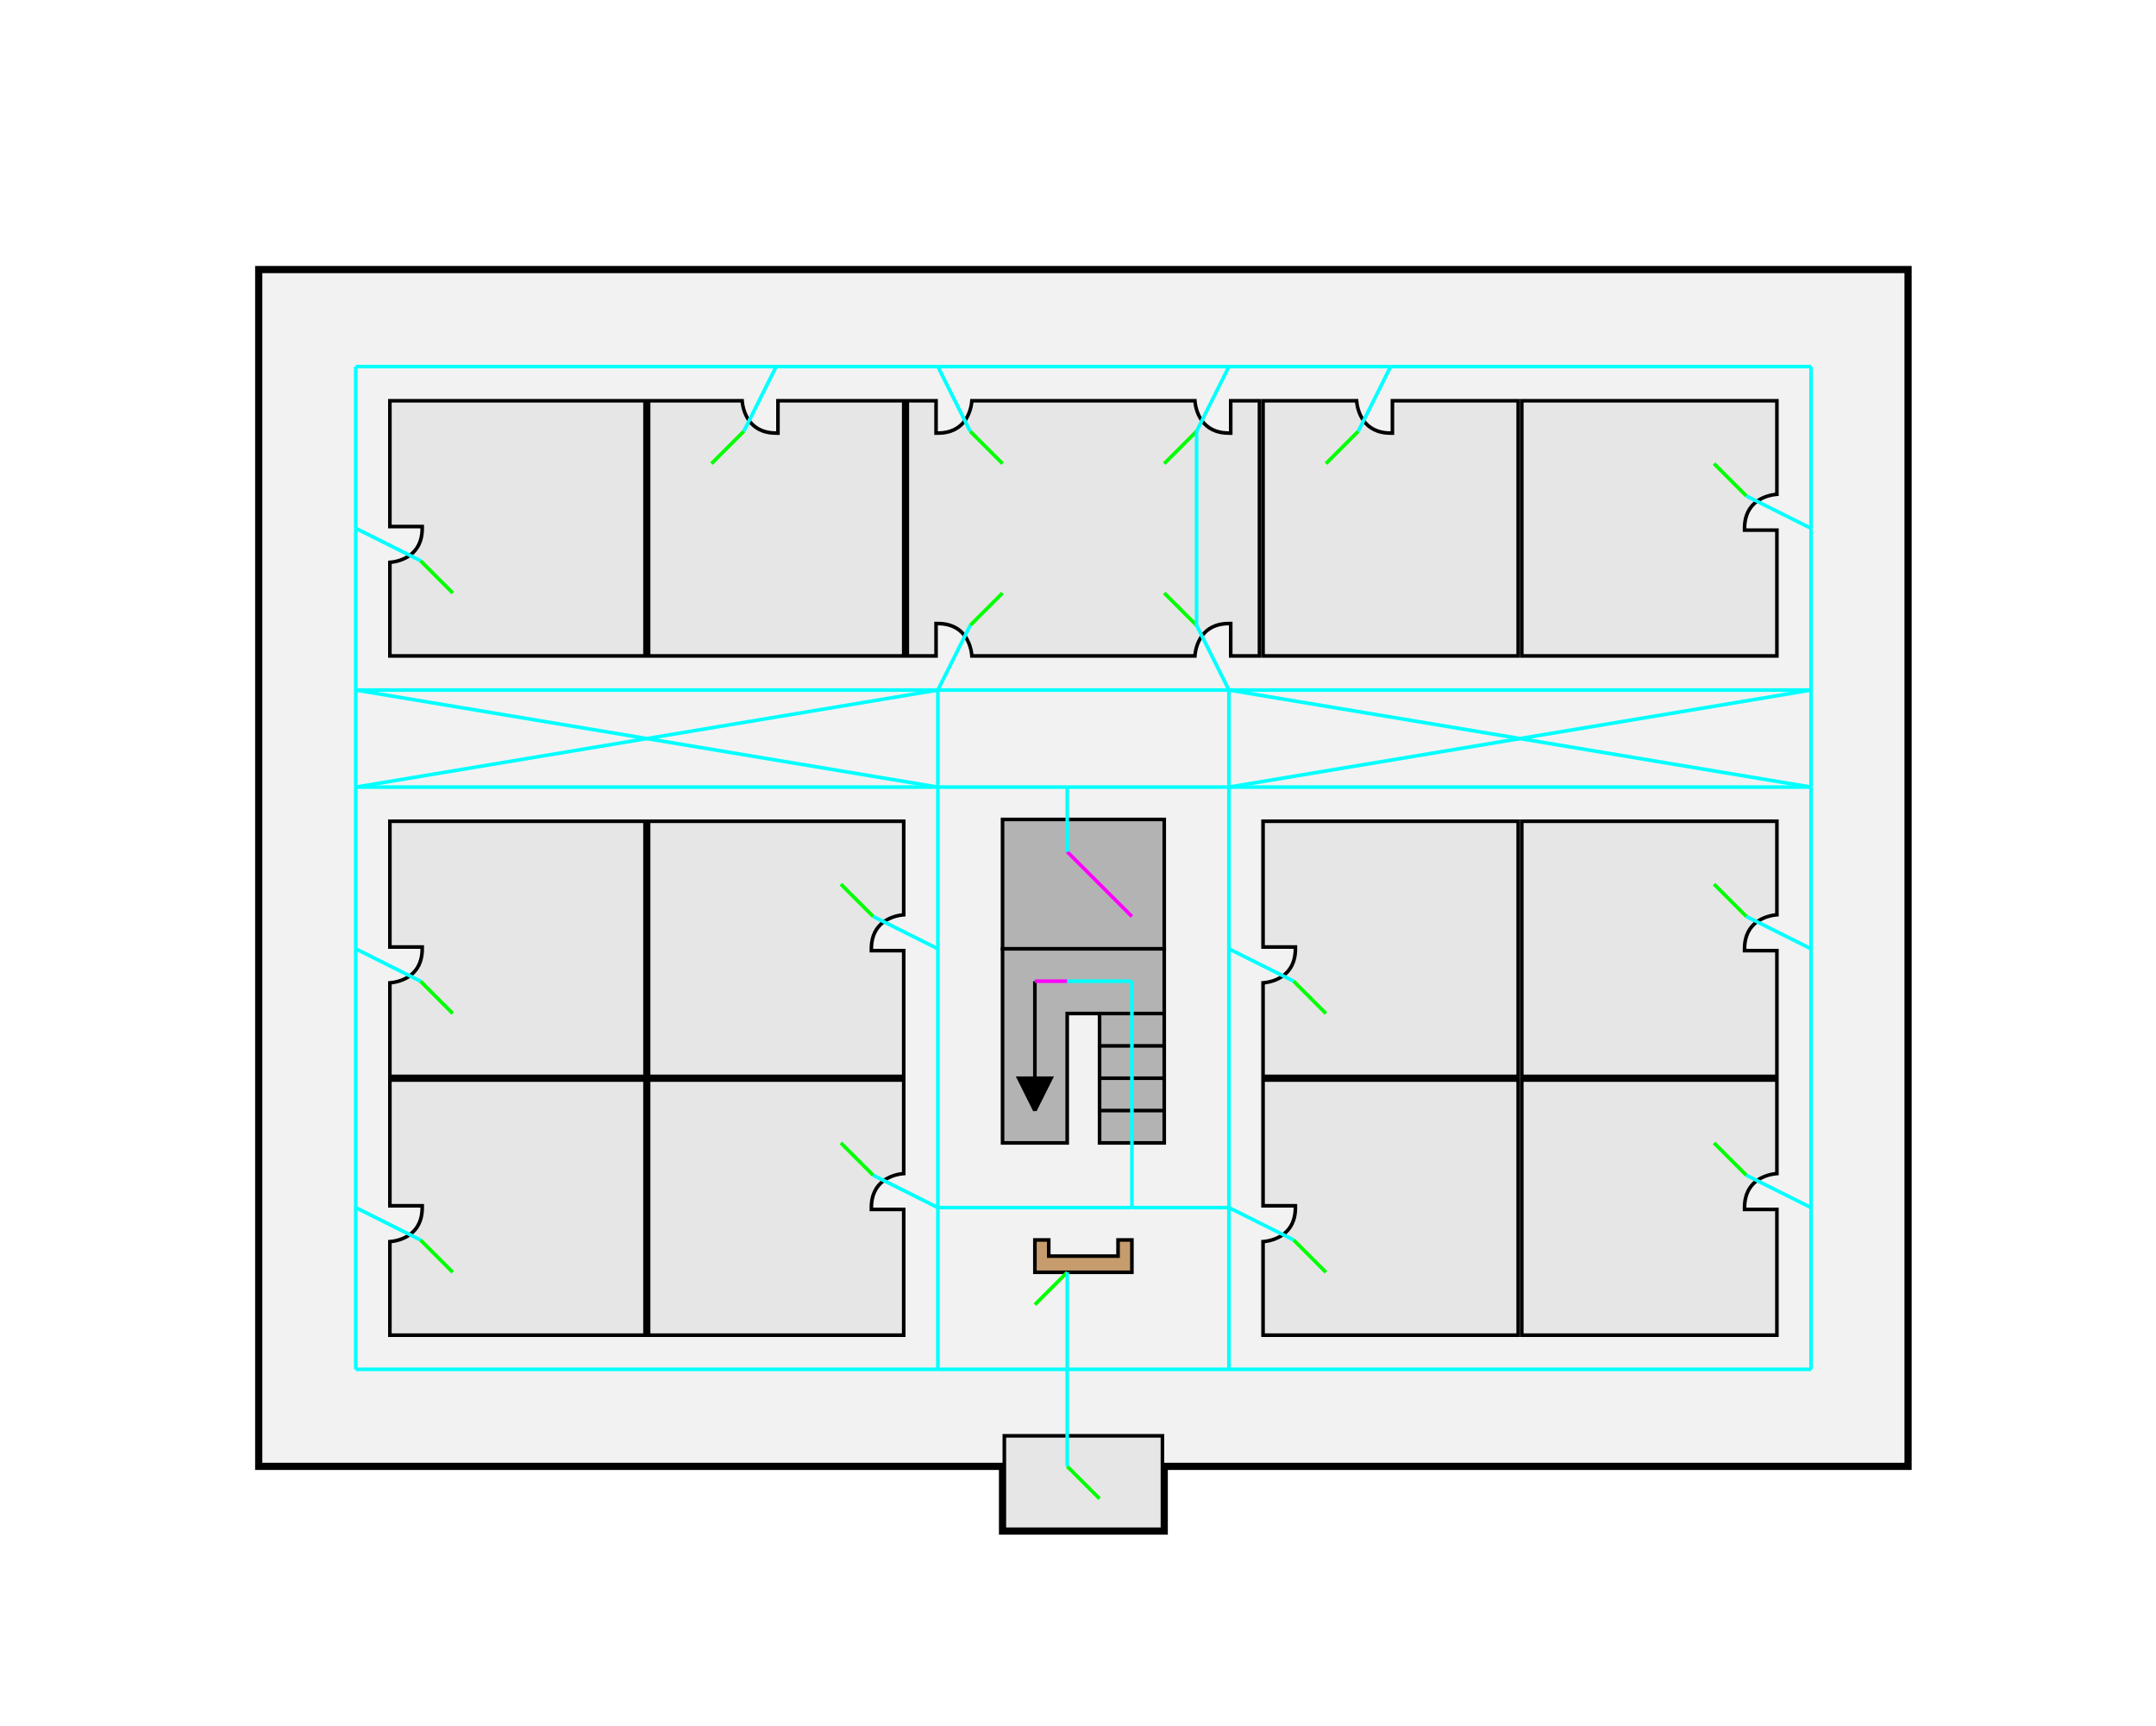
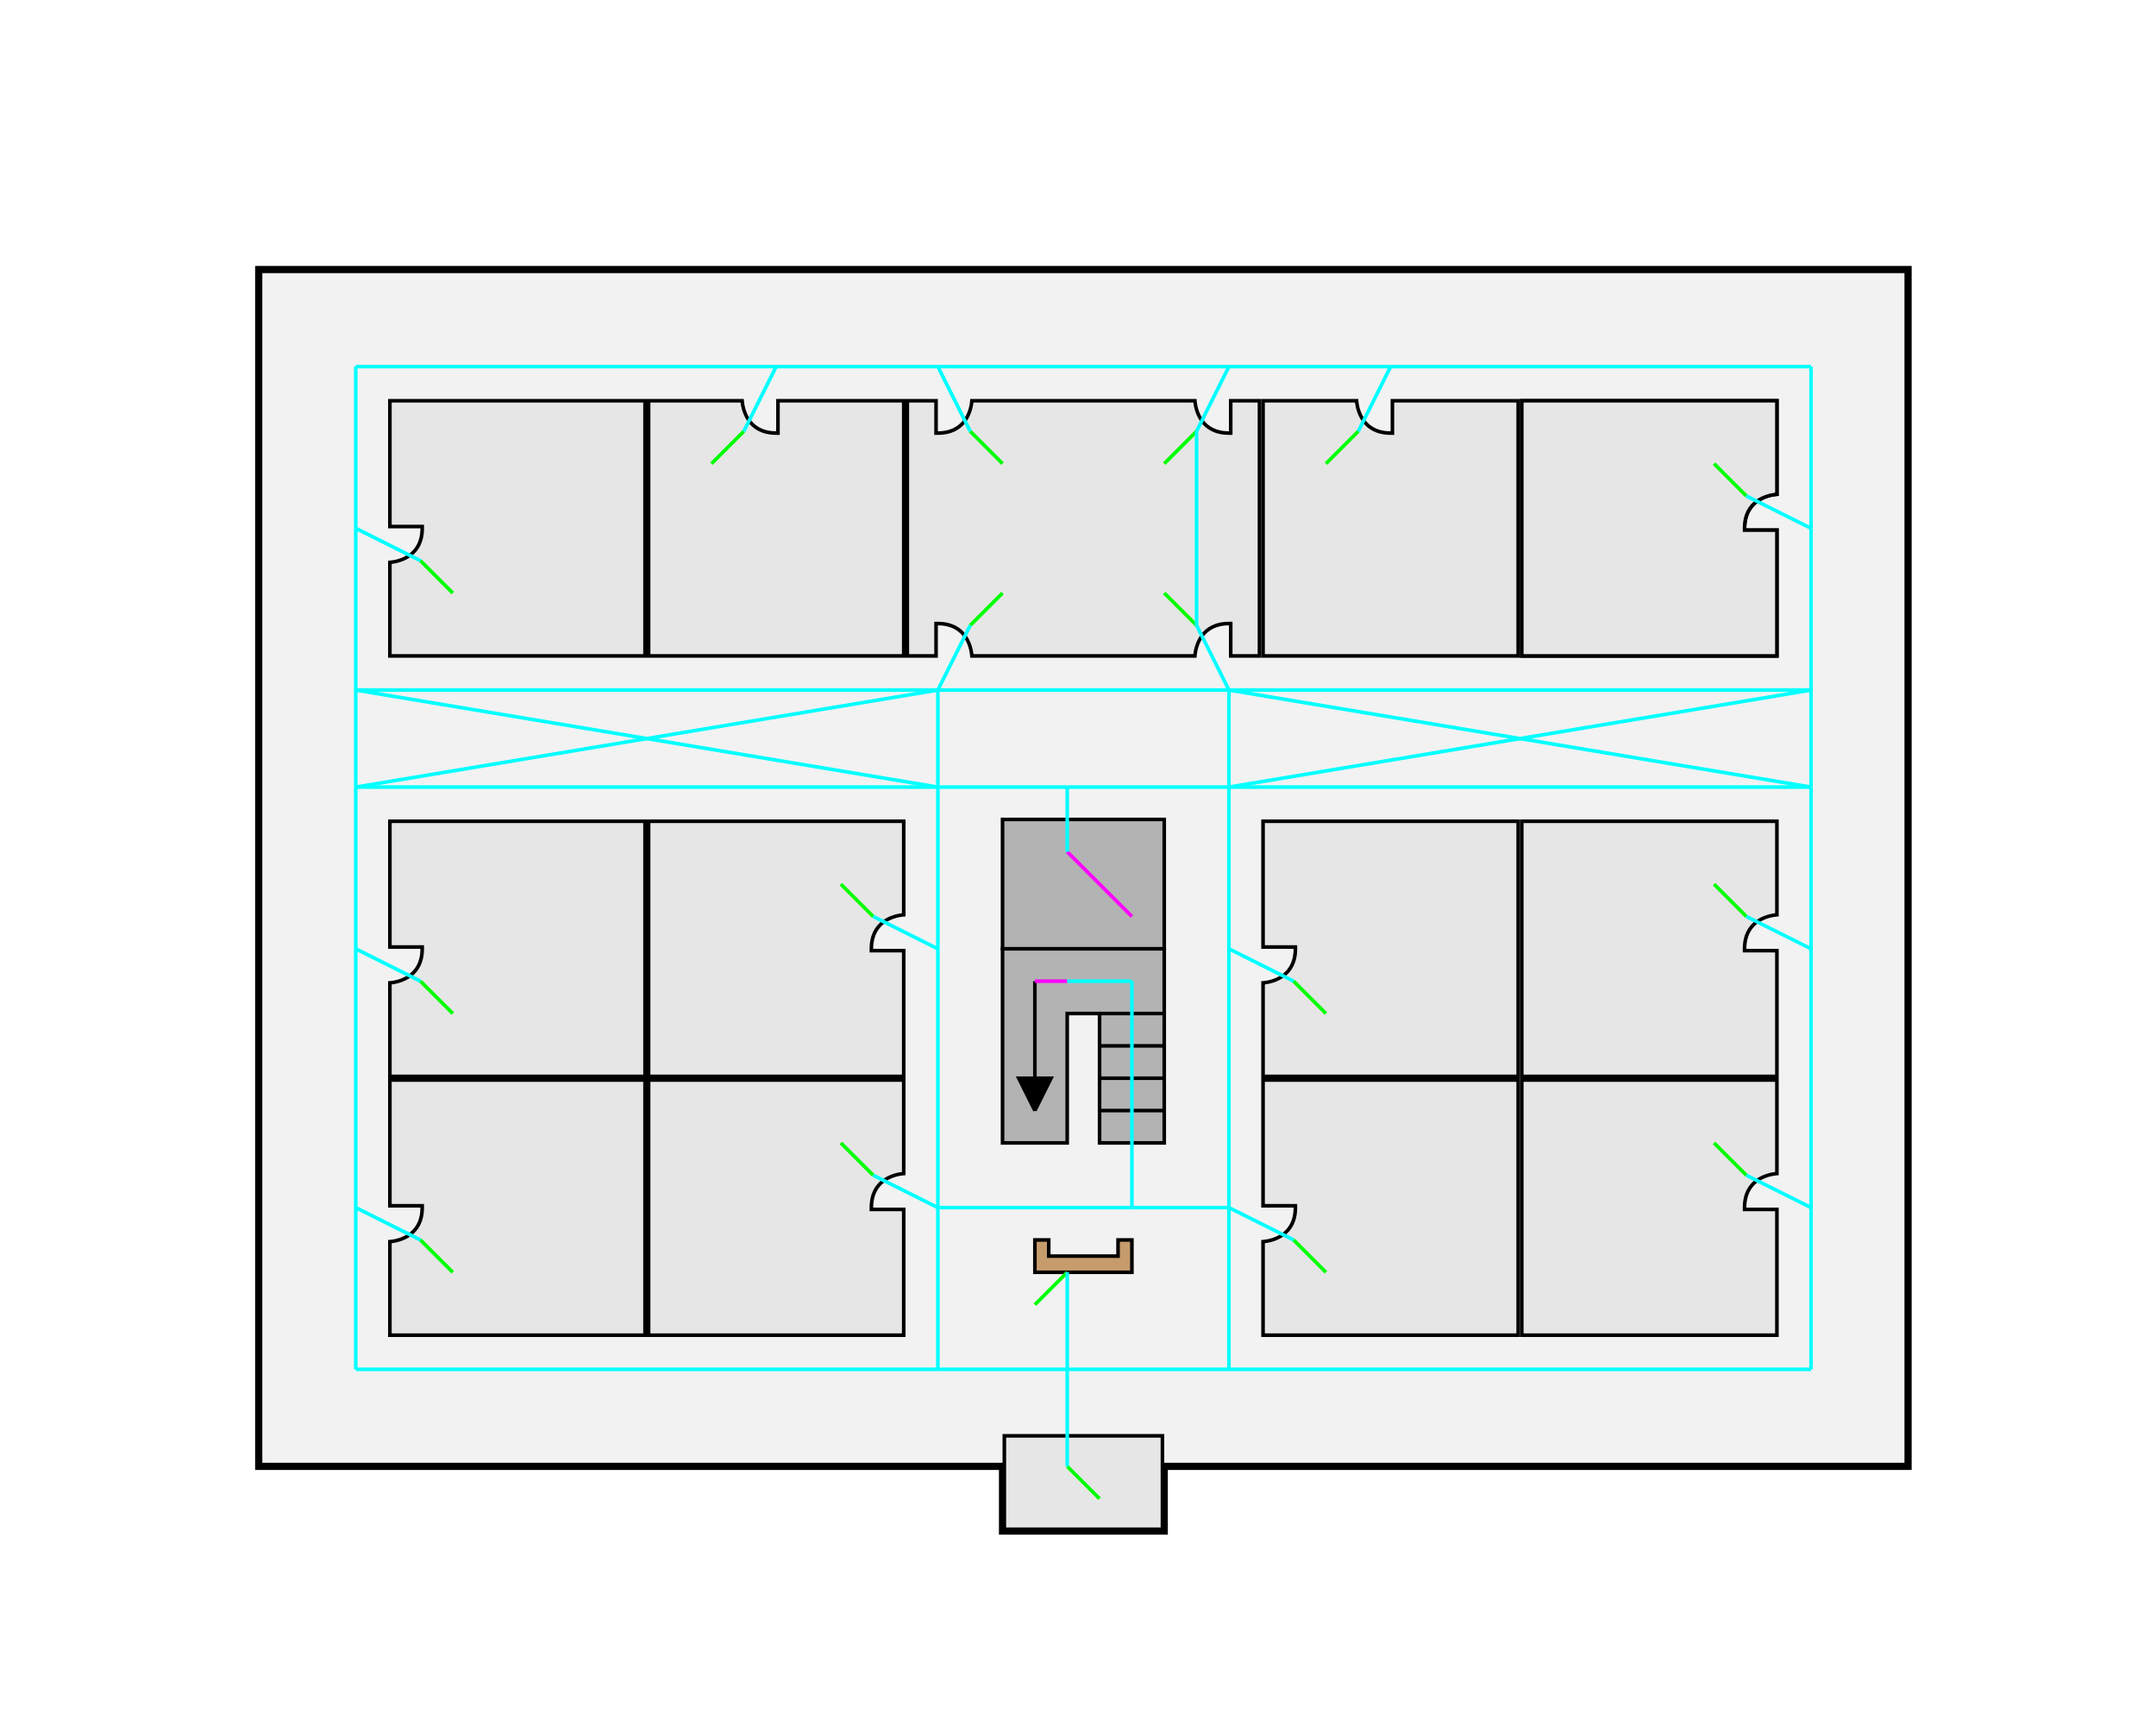
<svg xmlns="http://www.w3.org/2000/svg" xmlns:xlink="http://www.w3.org/1999/xlink" version="1.1" x="0px" y="0px" width="600px" height="480px" viewBox="0 0 600 480" enable-background="new 0 0 600 480" xml:space="preserve">
  <g id="Base">
    <polygon id="Circulation" fill="#F2F2F2" stroke="#000000" stroke-width="2" points="72,75 531,75 531,408 324,408 324,426    279,426 279,408 72,408  " />
    <rect id="Elevator" x="279" y="228" fill="#B3B3B3" stroke="#000000" width="45" height="36" />
    <polygon id="Reception" fill="#C69C6D" stroke="#000000" points="288,345 291.857,345 291.857,349.5 311.143,349.5 311.143,345    315,345 315,354 288,354  " />
    <g id="Stairs_1_">
      <polygon id="Stairs" fill="#B3B3B3" stroke="#000000" points="324,318 306,318 306,282 297,282 297,318 279,318 279,264 324,264       " />
      <line fill="none" stroke="#000000" x1="306" y1="309" x2="324" y2="309" />
      <line fill="none" stroke="#000000" x1="306" y1="300" x2="324" y2="300" />
      <line fill="none" stroke="#000000" x1="306" y1="291" x2="324" y2="291" />
      <line fill="none" stroke="#000000" x1="306" y1="282" x2="324" y2="282" />
      <polyline stroke="#000000" points="288,273 288,309 283.5,300 292.5,300 288,309   " />
    </g>
  </g>
  <g id="Rooms">
    <a id="lobby_1_" xlink:href="#">
      <g>
        <rect x="279.5" y="399.5" fill="#E6E6E6" width="44" height="26" />
        <path d="M323,400v25h-43v-25H323 M324,399h-45v27h45V399L324,399z" />
      </g>
    </a>
    <a id="R101" xlink:href="#">
      <g>
        <path fill="#E6E6E6" d="M108.5,371.5v-26.028c1.959-0.17,9-1.346,9-9.472v-0.5h-9v-35h71v71H108.5z" />
        <path d="M179,301v70h-70v-25.081c2.533-0.322,9-1.929,9-9.919v-1h-1h-7.875H109v-34H179 M180,300h-72v36c0,0,0,0,9,0c0,9-9,9-9,9     v27h72V300L180,300z" />
      </g>
    </a>
    <a id="R102" xlink:href="#">
      <g>
        <path fill="#E6E6E6" d="M108.5,299.5v-26.028c1.959-0.17,9-1.346,9-9.472v-0.5h-9v-35h71v71H108.5z" />
        <path d="M179,229v70h-70v-25.081c2.533-0.322,9-1.929,9-9.919v-1h-1h-7.875H109v-34H179 M180,228h-72v36c0,0,0,0,9,0c0,9-9,9-9,9     v27h72V228L180,228z" />
      </g>
    </a>
    <a id="R103" xlink:href="#">
      <g>
        <path fill="#E6E6E6" d="M180.5,299.5v-71h71v26.028c-1.959,0.17-9,1.346-9,9.472v0.5h9v35H180.5z" />
        <path d="M251,229v25.081c-2.533,0.322-9,1.929-9,9.919v1h1h7.875H251v34h-70v-70H251 M252,228h-72v72h72v-36c0,0,0,0-9,0     c0-9,9-9,9-9V228L252,228z" />
      </g>
    </a>
    <a id="R104" xlink:href="#">
      <g>
        <path fill="#E6E6E6" d="M180.5,371.5v-71h71v26.028c-1.959,0.17-9,1.346-9,9.472v0.5h9v35H180.5z" />
        <path d="M251,301v25.081c-2.533,0.322-9,1.929-9,9.919v1h1h7.875H251v34h-70v-70H251 M252,300h-72v72h72v-36c0,0,0,0-9,0     c0-9,9-9,9-9V300L252,300z" />
      </g>
    </a>
    <a id="R111" xlink:href="#">
      <g>
        <path fill="#E6E6E6" d="M351.5,371.5v-26.028c1.959-0.17,9-1.346,9-9.472v-0.5h-9v-35h71v71H351.5z" />
        <path d="M422,301v70h-70v-25.081c2.533-0.322,9-1.929,9-9.919v-1h-1h-7.875H352v-34H422 M423,300h-72v36c0,0,0,0,9,0c0,9-9,9-9,9     v27h72V300L423,300z" />
      </g>
    </a>
    <a id="R112" xlink:href="#">
      <g>
        <path fill="#E6E6E6" d="M351.5,299.5v-26.028c1.959-0.17,9-1.346,9-9.472v-0.5h-9v-35h71v71H351.5z" />
        <path d="M422,229v70h-70v-25.081c2.533-0.322,9-1.929,9-9.919v-1h-1h-7.875H352v-34H422 M423,228h-72v36c0,0,0,0,9,0c0,9-9,9-9,9     v27h72V228L423,228z" />
      </g>
    </a>
    <a id="R113" xlink:href="#">
      <g>
        <path fill="#E6E6E6" d="M423.5,299.5v-71h71v26.028c-1.959,0.17-9,1.346-9,9.472v0.5h9v35H423.5z" />
        <path d="M494,229v25.081c-2.533,0.322-9,1.929-9,9.919v1h1h7.875H494v34h-70v-70H494 M495,228h-72v72h72v-36c0,0,0,0-9,0     c0-9,9-9,9-9V228L495,228z" />
      </g>
    </a>
    <a id="R114" xlink:href="#">
      <g>
        <path fill="#E6E6E6" d="M423.5,371.5v-71h71v26.028c-1.959,0.17-9,1.346-9,9.472v0.5h9v35H423.5z" />
        <path d="M494,301v25.081c-2.533,0.322-9,1.929-9,9.919v1h1h7.875H494v34h-70v-70H494 M495,300h-72v72h72v-36c0,0,0,0-9,0     c0-9,9-9,9-9V300L495,300z" />
      </g>
    </a>
    <a id="R121" xlink:href="#">
      <g>
        <path fill="#E6E6E6" d="M108.5,182.5v-26.028c1.959-0.169,9-1.346,9-9.472v-0.5h-9v-35h71v71H108.5z" />
        <path d="M179,112v70h-70v-25.081c2.533-0.323,9-1.93,9-9.919v-1h-1h-7.875H109v-34H179 M180,111h-72v36c0,0,0,0,9,0c0,9-9,9-9,9     v27h72V111L180,111z" />
      </g>
    </a>
    <a id="R122" xlink:href="#">
      <g>
        <path fill="#E6E6E6" d="M180.5,182.5v-71h26.028c0.169,1.959,1.346,9,9.472,9h0.5v-9h35v71H180.5z" />
        <path d="M251,112v70h-70v-70h25.081c0.323,2.533,1.93,9,9.919,9h1v-1v-7.875V112H251 M252,111h-36c0,0,0,0,0,9c-9,0-9-9-9-9h-27     v72h72V111L252,111z" />
      </g>
    </a>
    <a id="R123" xlink:href="#">
      <g>
        <path fill="#E6E6E6" d="M342.5,182.5v-9H342c-8.126,0-9.302,7.041-9.472,9h-62.057c-0.169-1.959-1.346-9-9.472-9h-0.5v9h-8v-71h8     v9h0.5c8.125,0,9.302-7.041,9.472-9h62.057c0.17,1.959,1.346,9,9.472,9h0.5v-9h8v71H342.5z" />
        <path d="M350,112v70h-7v-0.125V174v-1h-1c-7.99,0-9.597,6.467-9.919,9h-61.162c-0.323-2.533-1.93-9-9.919-9h-1v1v7.875V182h-7     v-70h7v0.125V120v1h1c7.99,0,9.597-6.467,9.919-9h61.162c0.322,2.533,1.929,9,9.919,9h1v-1v-7.875V112H350 M351,111h-9     c0,0,0,0,0,9c-9,0-9-9-9-9h-63c0,0,0,9-9,9c0-9,0-9,0-9h-9v72h9c0,0,0,0,0-9c9,0,9,9,9,9h63c0,0,0-9,9-9c0,9,0,9,0,9h9V111     L351,111z" />
      </g>
    </a>
    <a id="R124" xlink:href="#">
      <g>
        <path fill="#E6E6E6" d="M351.5,182.5v-71h26.028c0.17,1.959,1.346,9,9.472,9h0.5v-9h35v71H351.5z" />
        <path d="M422,112v70h-70v-70h25.081c0.322,2.533,1.929,9,9.919,9h1v-1v-7.875V112H422 M423,111h-36c0,0,0,0,0,9c-9,0-9-9-9-9h-27     v72h72V111L423,111z" />
      </g>
    </a>
    <a id="R125" xlink:href="#">
      <g>
        <path fill="#E6E6E6" d="M423.5,182.5v-71h71v26.028c-1.959,0.169-9,1.346-9,9.472v0.5h9v35H423.5z" />
        <path d="M494,112v25.081c-2.533,0.323-9,1.93-9,9.919v1h1h7.875H494v34h-70v-70H494 M495,111h-72v72h72v-36c0,0,0,0-9,0     c0-9,9-9,9-9V111L495,111z" />
      </g>
    </a>
+     <a id="R126" xlink:href="#">
+       <g>
+         <path fill="#E6E6E6" d="M423.5,182.5v-71h71v26.028c-1.959,0.169-9,1.346-9,9.472v0.5h9v35H423.5z" />
+         <path d="M494,112v25.081c-2.533,0.323-9,1.93-9,9.919v1h1h7.875H494v34h-70v-70H494 M495,111h-72v72h72v-36c0,0,0,0-9,0     c0-9,9-9,9-9V111L495,111z" />
+       </g>
+     </a>
  </g>
  <g id="Portals">
    <line id="Elev.1.floor2" fill="none" stroke="#FF00FF" x1="297" y1="237" x2="315" y2="255" />
    <line id="Stair.1.floor2" fill="none" stroke="#FF00FF" x1="297" y1="273" x2="288" y2="273" />
  </g>
  <g id="Doors">
    <line id="lobby" fill="none" stroke="#00FF00" x1="297" y1="408" x2="306" y2="417" />
    <line id="R121_1_" fill="none" stroke="#00FF00" x1="117" y1="156" x2="126" y2="165" />
    <line id="R122_1_" fill="none" stroke="#00FF00" x1="207" y1="120" x2="198" y2="129" />
    <line id="R123_4_" fill="none" stroke="#00FF00" x1="270" y1="120" x2="279" y2="129" />
    <line id="R123_3_" fill="none" stroke="#00FF00" x1="270" y1="174" x2="279" y2="165" />
    <line id="R123_2_" fill="none" stroke="#00FF00" x1="333" y1="120" x2="324" y2="129" />
    <line id="R123_1_" fill="none" stroke="#00FF00" x1="333" y1="174" x2="324" y2="165" />
    <line id="R104_1_" fill="none" stroke="#00FF00" x1="243" y1="327" x2="234" y2="318" />
    <line id="R103_1_" fill="none" stroke="#00FF00" x1="243" y1="255" x2="234" y2="246" />
    <line id="R112_1_" fill="none" stroke="#00FF00" x1="360" y1="273" x2="369" y2="282" />
    <line id="R111_1_" fill="none" stroke="#00FF00" x1="360" y1="345" x2="369" y2="354" />
    <line id="R102_1_" fill="none" stroke="#00FF00" x1="117" y1="273" x2="126" y2="282" />
    <line id="R101_1_" fill="none" stroke="#00FF00" x1="117" y1="345" x2="126" y2="354" />
    <line id="R113_1_" fill="none" stroke="#00FF00" x1="486" y1="255" x2="477" y2="246" />
    <line id="R114_1_" fill="none" stroke="#00FF00" x1="486" y1="327" x2="477" y2="318" />
    <line id="R125_1_" fill="none" stroke="#00FF00" x1="486" y1="138" x2="477" y2="129" />
    <line id="R124_1_" fill="none" stroke="#00FF00" x1="378" y1="120" x2="369" y2="129" />
    <line id="lcd.1" fill="none" stroke="#00FF00" x1="297" y1="354" x2="288" y2="363" />
  </g>
  <g id="Paths">
    <line fill="none" stroke="#00FFFF" x1="297" y1="273" x2="315" y2="273" />
    <line fill="none" stroke="#00FFFF" x1="342" y1="264" x2="342" y2="336" />
    <line fill="none" stroke="#00FFFF" x1="261" y1="336" x2="261" y2="264" />
    <line fill="none" stroke="#00FFFF" x1="261" y1="264" x2="243" y2="255" />
    <line fill="none" stroke="#00FFFF" x1="297" y1="408" x2="297" y2="381" />
    <line fill="none" stroke="#00FFFF" x1="297" y1="381" x2="261" y2="381" />
    <line fill="none" stroke="#00FFFF" x1="99" y1="336" x2="99" y2="381" />
    <line fill="none" stroke="#00FFFF" x1="99" y1="381" x2="261" y2="381" />
    <line fill="none" stroke="#00FFFF" x1="261" y1="381" x2="261" y2="336" />
    <line fill="none" stroke="#00FFFF" x1="297" y1="354" x2="297" y2="381" />
    <line fill="none" stroke="#00FFFF" x1="333" y1="174" x2="333" y2="120" />
    <line fill="none" stroke="#00FFFF" x1="333" y1="120" x2="342" y2="102" />
    <line fill="none" stroke="#00FFFF" x1="261" y1="336" x2="243" y2="327" />
    <line fill="none" stroke="#00FFFF" x1="342" y1="336" x2="360" y2="345" />
    <line fill="none" stroke="#00FFFF" x1="342" y1="264" x2="360" y2="273" />
    <line fill="none" stroke="#00FFFF" x1="342" y1="192" x2="261" y2="192" />
    <line fill="none" stroke="#00FFFF" x1="261" y1="192" x2="270" y2="174" />
    <line fill="none" stroke="#00FFFF" x1="342" y1="192" x2="333" y2="174" />
    <line fill="none" stroke="#00FFFF" x1="297" y1="237" x2="297" y2="219" />
    <line fill="none" stroke="#00FFFF" x1="297" y1="219" x2="261" y2="219" />
    <line fill="none" stroke="#00FFFF" x1="261" y1="219" x2="261" y2="264" />
    <line fill="none" stroke="#00FFFF" x1="297" y1="219" x2="342" y2="219" />
    <line fill="none" stroke="#00FFFF" x1="342" y1="219" x2="342" y2="264" />
    <line fill="none" stroke="#00FFFF" x1="342" y1="336" x2="315" y2="336" />
    <line fill="none" stroke="#00FFFF" x1="261" y1="336" x2="315" y2="336" />
    <line fill="none" stroke="#00FFFF" x1="315" y1="273" x2="315" y2="336" />
    <line fill="none" stroke="#00FFFF" x1="261" y1="192" x2="261" y2="219" />
    <line fill="none" stroke="#00FFFF" x1="342" y1="192" x2="342" y2="219" />
    <line fill="none" stroke="#00FFFF" x1="99" y1="264" x2="99" y2="336" />
    <line fill="none" stroke="#00FFFF" x1="99" y1="336" x2="117" y2="345" />
    <line fill="none" stroke="#00FFFF" x1="99" y1="264" x2="117" y2="273" />
    <line fill="none" stroke="#00FFFF" x1="99" y1="147" x2="99" y2="192" />
    <line fill="none" stroke="#00FFFF" x1="99" y1="147" x2="117" y2="156" />
    <line fill="none" stroke="#00FFFF" x1="99" y1="192" x2="261" y2="219" />
    <line fill="none" stroke="#00FFFF" x1="99" y1="264" x2="99" y2="219" />
    <line fill="none" stroke="#00FFFF" x1="99" y1="219" x2="261" y2="192" />
    <line fill="none" stroke="#00FFFF" x1="99" y1="192" x2="99" y2="219" />
    <line fill="none" stroke="#00FFFF" x1="342" y1="102" x2="261" y2="102" />
    <line fill="none" stroke="#00FFFF" x1="261" y1="102" x2="270" y2="120" />
    <line fill="none" stroke="#00FFFF" x1="261" y1="102" x2="216" y2="102" />
    <line fill="none" stroke="#00FFFF" x1="216" y1="102" x2="207" y2="120" />
    <line fill="none" stroke="#00FFFF" x1="216" y1="102" x2="99" y2="102" />
    <line fill="none" stroke="#00FFFF" x1="99" y1="102" x2="99" y2="147" />
    <line fill="none" stroke="#00FFFF" x1="261" y1="192" x2="99" y2="192" />
    <line fill="none" stroke="#00FFFF" x1="99" y1="219" x2="261" y2="219" />
    <line fill="none" stroke="#00FFFF" x1="342" y1="102" x2="387" y2="102" />
    <line fill="none" stroke="#00FFFF" x1="387" y1="102" x2="378" y2="120" />
    <line fill="none" stroke="#00FFFF" x1="387" y1="102" x2="504" y2="102" />
    <line fill="none" stroke="#00FFFF" x1="504" y1="102" x2="504" y2="147" />
    <line fill="none" stroke="#00FFFF" x1="504" y1="147" x2="486" y2="138" />
    <line fill="none" stroke="#00FFFF" x1="504" y1="147" x2="504" y2="192" />
    <line fill="none" stroke="#00FFFF" x1="504" y1="192" x2="342" y2="192" />
    <line fill="none" stroke="#00FFFF" x1="342" y1="219" x2="504" y2="219" />
    <line fill="none" stroke="#00FFFF" x1="504" y1="219" x2="504" y2="192" />
    <line fill="none" stroke="#00FFFF" x1="504" y1="219" x2="342" y2="192" />
    <line fill="none" stroke="#00FFFF" x1="342" y1="219" x2="504" y2="192" />
    <line fill="none" stroke="#00FFFF" x1="504" y1="219" x2="504" y2="264" />
    <line fill="none" stroke="#00FFFF" x1="504" y1="264" x2="486" y2="255" />
    <line fill="none" stroke="#00FFFF" x1="504" y1="264" x2="504" y2="336" />
    <line fill="none" stroke="#00FFFF" x1="504" y1="336" x2="486" y2="327" />
    <line fill="none" stroke="#00FFFF" x1="504" y1="336" x2="504" y2="381" />
    <line fill="none" stroke="#00FFFF" x1="504" y1="381" x2="342" y2="381" />
    <line fill="none" stroke="#00FFFF" x1="342" y1="381" x2="342" y2="336" />
    <line fill="none" stroke="#00FFFF" x1="342" y1="381" x2="297" y2="381" />
  </g>
</svg>
